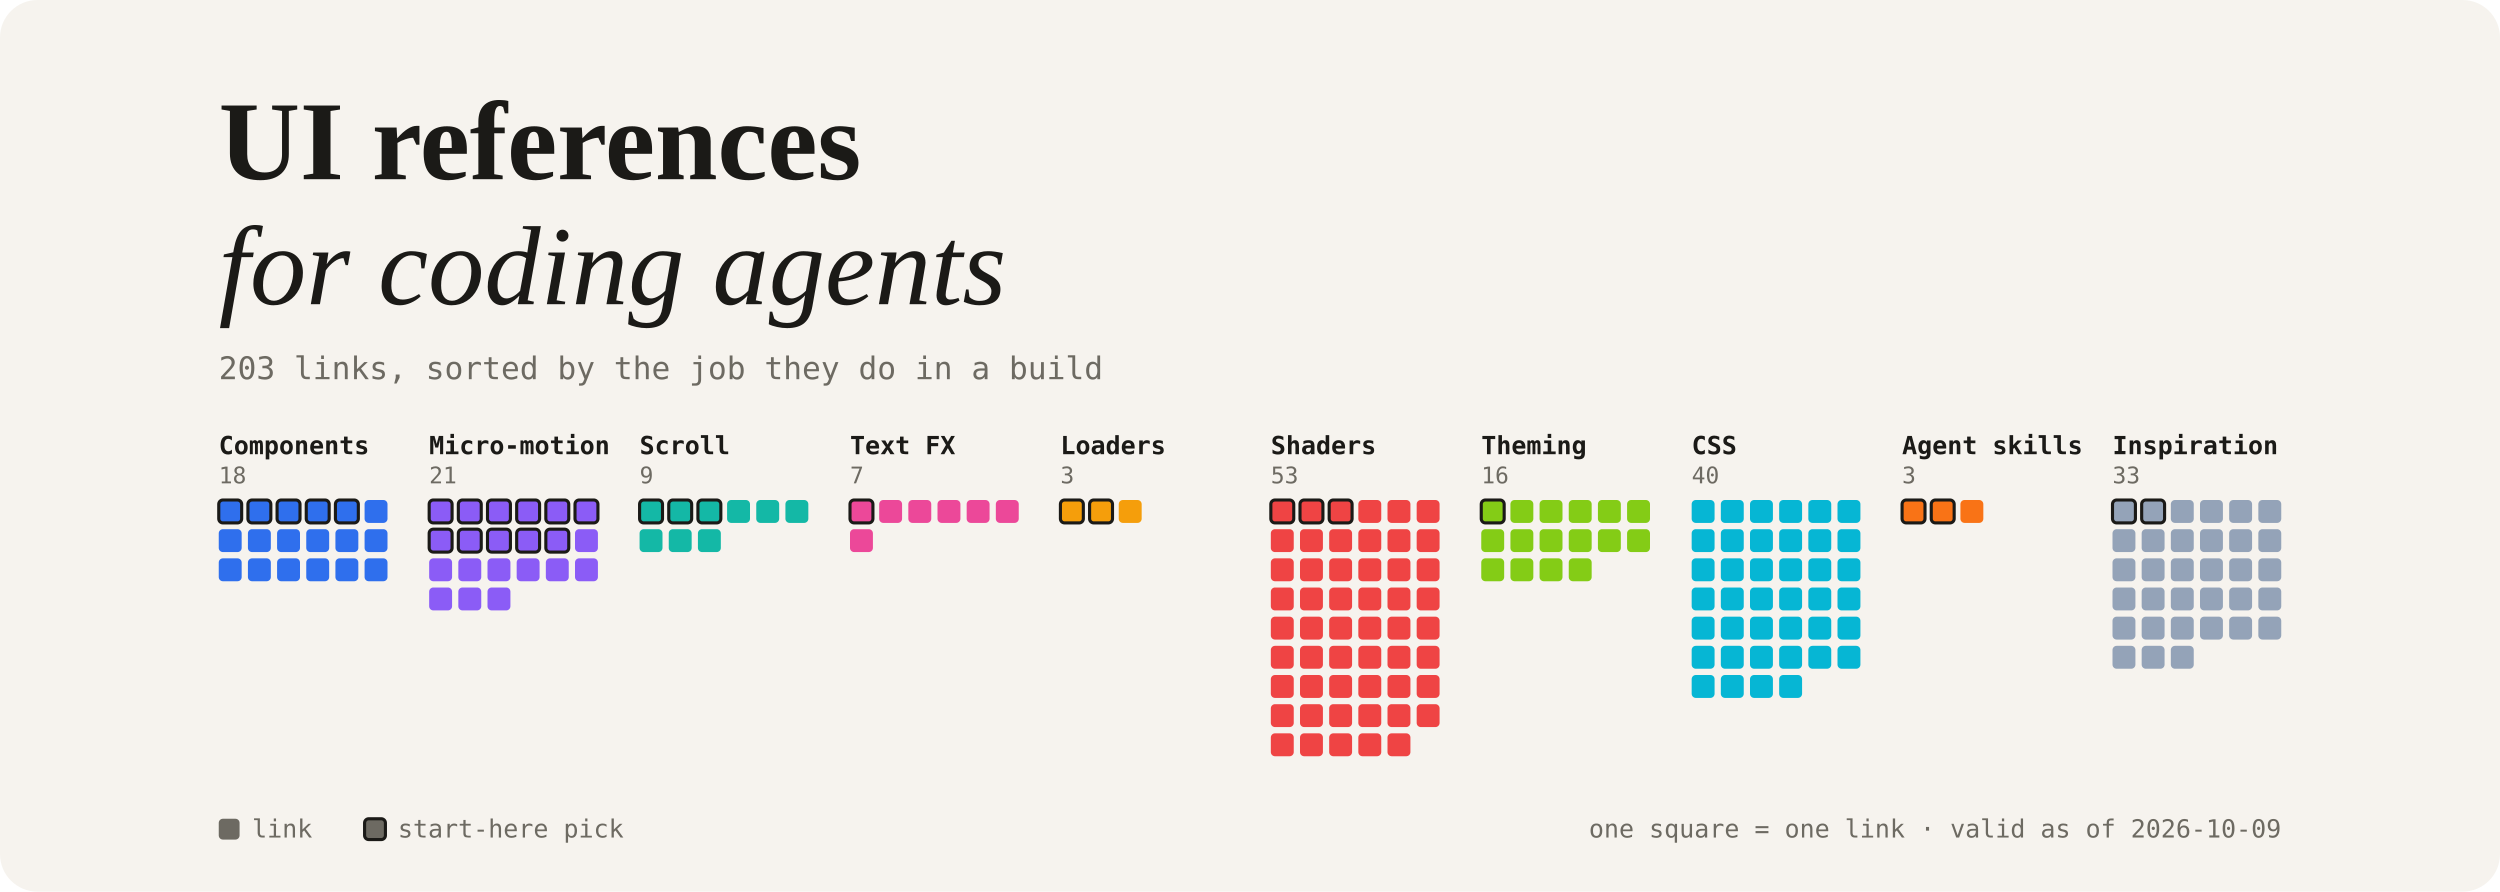
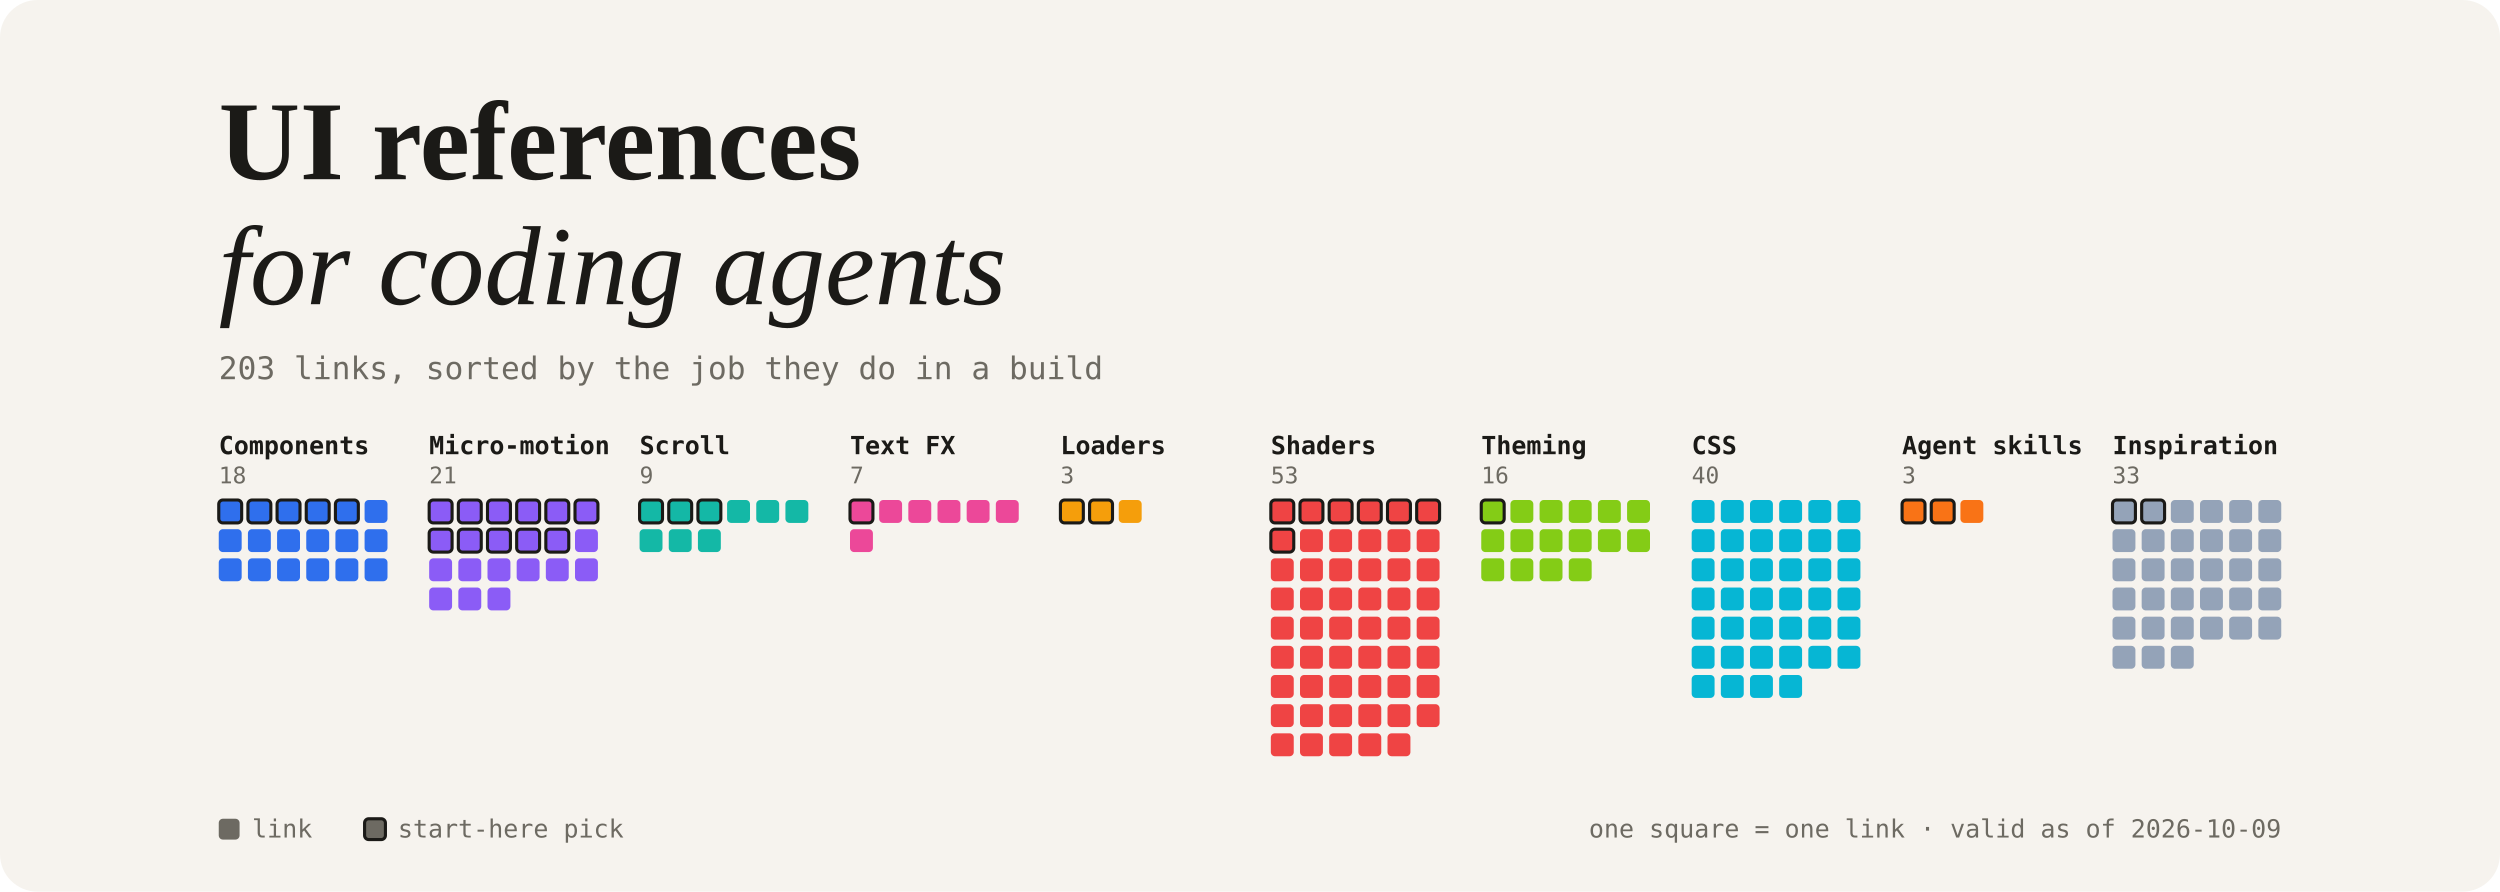
<svg xmlns="http://www.w3.org/2000/svg" viewBox="0 0 1200 428" width="1200" height="428" role="img" aria-labelledby="t d" font-family="ui-monospace, SFMono-Regular, Menlo, Consolas, monospace">
  <rect width="1200" height="428" rx="18" fill="#f6f3ee" />
  <text x="105" y="86" font-size="54" font-weight="700" fill="#1b1a17" font-family="ui-serif, Georgia, 'Times New Roman', serif">UI references</text>
  <text x="105" y="146" font-size="54" font-style="italic" fill="#1b1a17" font-family="ui-serif, Georgia, 'Times New Roman', serif">for coding agents</text>
  <text x="105" y="182" font-size="15" fill="#6d6a62">203 links, sorted by the job they do in a build</text>
  <text x="105" y="218" font-size="12" font-weight="700" fill="#1b1a17">Components</text>
  <text x="105" y="232" font-size="11" fill="#6d6a62">18</text>
  <rect x="105" y="240" width="11" height="11" rx="2" fill="#2f6fed" stroke="#1b1a17" stroke-width="1.5" />
  <rect x="119" y="240" width="11" height="11" rx="2" fill="#2f6fed" stroke="#1b1a17" stroke-width="1.5" />
  <rect x="133" y="240" width="11" height="11" rx="2" fill="#2f6fed" stroke="#1b1a17" stroke-width="1.5" />
  <rect x="147" y="240" width="11" height="11" rx="2" fill="#2f6fed" stroke="#1b1a17" stroke-width="1.5" />
  <rect x="161" y="240" width="11" height="11" rx="2" fill="#2f6fed" stroke="#1b1a17" stroke-width="1.5" />
  <rect x="175" y="240" width="11" height="11" rx="2" fill="#2f6fed" />
  <rect x="105" y="254" width="11" height="11" rx="2" fill="#2f6fed" />
  <rect x="119" y="254" width="11" height="11" rx="2" fill="#2f6fed" />
  <rect x="133" y="254" width="11" height="11" rx="2" fill="#2f6fed" />
  <rect x="147" y="254" width="11" height="11" rx="2" fill="#2f6fed" />
  <rect x="161" y="254" width="11" height="11" rx="2" fill="#2f6fed" />
  <rect x="175" y="254" width="11" height="11" rx="2" fill="#2f6fed" />
  <rect x="105" y="268" width="11" height="11" rx="2" fill="#2f6fed" />
  <rect x="119" y="268" width="11" height="11" rx="2" fill="#2f6fed" />
  <rect x="133" y="268" width="11" height="11" rx="2" fill="#2f6fed" />
  <rect x="147" y="268" width="11" height="11" rx="2" fill="#2f6fed" />
  <rect x="161" y="268" width="11" height="11" rx="2" fill="#2f6fed" />
  <rect x="175" y="268" width="11" height="11" rx="2" fill="#2f6fed" />
  <text x="206" y="218" font-size="12" font-weight="700" fill="#1b1a17">Micro-motion</text>
  <text x="206" y="232" font-size="11" fill="#6d6a62">21</text>
  <rect x="206" y="240" width="11" height="11" rx="2" fill="#8b5cf6" stroke="#1b1a17" stroke-width="1.5" />
  <rect x="220" y="240" width="11" height="11" rx="2" fill="#8b5cf6" stroke="#1b1a17" stroke-width="1.5" />
  <rect x="234" y="240" width="11" height="11" rx="2" fill="#8b5cf6" stroke="#1b1a17" stroke-width="1.5" />
  <rect x="248" y="240" width="11" height="11" rx="2" fill="#8b5cf6" stroke="#1b1a17" stroke-width="1.5" />
  <rect x="262" y="240" width="11" height="11" rx="2" fill="#8b5cf6" stroke="#1b1a17" stroke-width="1.5" />
  <rect x="276" y="240" width="11" height="11" rx="2" fill="#8b5cf6" stroke="#1b1a17" stroke-width="1.5" />
  <rect x="206" y="254" width="11" height="11" rx="2" fill="#8b5cf6" stroke="#1b1a17" stroke-width="1.5" />
  <rect x="220" y="254" width="11" height="11" rx="2" fill="#8b5cf6" stroke="#1b1a17" stroke-width="1.5" />
  <rect x="234" y="254" width="11" height="11" rx="2" fill="#8b5cf6" stroke="#1b1a17" stroke-width="1.5" />
  <rect x="248" y="254" width="11" height="11" rx="2" fill="#8b5cf6" stroke="#1b1a17" stroke-width="1.5" />
  <rect x="262" y="254" width="11" height="11" rx="2" fill="#8b5cf6" stroke="#1b1a17" stroke-width="1.5" />
  <rect x="276" y="254" width="11" height="11" rx="2" fill="#8b5cf6" />
  <rect x="206" y="268" width="11" height="11" rx="2" fill="#8b5cf6" />
  <rect x="220" y="268" width="11" height="11" rx="2" fill="#8b5cf6" />
  <rect x="234" y="268" width="11" height="11" rx="2" fill="#8b5cf6" />
  <rect x="248" y="268" width="11" height="11" rx="2" fill="#8b5cf6" />
  <rect x="262" y="268" width="11" height="11" rx="2" fill="#8b5cf6" />
  <rect x="276" y="268" width="11" height="11" rx="2" fill="#8b5cf6" />
  <rect x="206" y="282" width="11" height="11" rx="2" fill="#8b5cf6" />
  <rect x="220" y="282" width="11" height="11" rx="2" fill="#8b5cf6" />
  <rect x="234" y="282" width="11" height="11" rx="2" fill="#8b5cf6" />
  <text x="307" y="218" font-size="12" font-weight="700" fill="#1b1a17">Scroll</text>
  <text x="307" y="232" font-size="11" fill="#6d6a62">9</text>
  <rect x="307" y="240" width="11" height="11" rx="2" fill="#14b8a6" stroke="#1b1a17" stroke-width="1.5" />
  <rect x="321" y="240" width="11" height="11" rx="2" fill="#14b8a6" stroke="#1b1a17" stroke-width="1.5" />
  <rect x="335" y="240" width="11" height="11" rx="2" fill="#14b8a6" stroke="#1b1a17" stroke-width="1.5" />
  <rect x="349" y="240" width="11" height="11" rx="2" fill="#14b8a6" />
  <rect x="363" y="240" width="11" height="11" rx="2" fill="#14b8a6" />
  <rect x="377" y="240" width="11" height="11" rx="2" fill="#14b8a6" />
  <rect x="307" y="254" width="11" height="11" rx="2" fill="#14b8a6" />
  <rect x="321" y="254" width="11" height="11" rx="2" fill="#14b8a6" />
  <rect x="335" y="254" width="11" height="11" rx="2" fill="#14b8a6" />
  <text x="408" y="218" font-size="12" font-weight="700" fill="#1b1a17">Text FX</text>
  <text x="408" y="232" font-size="11" fill="#6d6a62">7</text>
  <rect x="408" y="240" width="11" height="11" rx="2" fill="#ec4899" stroke="#1b1a17" stroke-width="1.5" />
  <rect x="422" y="240" width="11" height="11" rx="2" fill="#ec4899" />
  <rect x="436" y="240" width="11" height="11" rx="2" fill="#ec4899" />
  <rect x="450" y="240" width="11" height="11" rx="2" fill="#ec4899" />
  <rect x="464" y="240" width="11" height="11" rx="2" fill="#ec4899" />
  <rect x="478" y="240" width="11" height="11" rx="2" fill="#ec4899" />
  <rect x="408" y="254" width="11" height="11" rx="2" fill="#ec4899" />
  <text x="509" y="218" font-size="12" font-weight="700" fill="#1b1a17">Loaders</text>
  <text x="509" y="232" font-size="11" fill="#6d6a62">3</text>
  <rect x="509" y="240" width="11" height="11" rx="2" fill="#f59e0b" stroke="#1b1a17" stroke-width="1.5" />
  <rect x="523" y="240" width="11" height="11" rx="2" fill="#f59e0b" stroke="#1b1a17" stroke-width="1.5" />
  <rect x="537" y="240" width="11" height="11" rx="2" fill="#f59e0b" />
  <text x="610" y="218" font-size="12" font-weight="700" fill="#1b1a17">Shaders</text>
  <text x="610" y="232" font-size="11" fill="#6d6a62">53</text>
  <rect x="610" y="240" width="11" height="11" rx="2" fill="#ef4444" stroke="#1b1a17" stroke-width="1.5" />
  <rect x="624" y="240" width="11" height="11" rx="2" fill="#ef4444" stroke="#1b1a17" stroke-width="1.5" />
  <rect x="638" y="240" width="11" height="11" rx="2" fill="#ef4444" stroke="#1b1a17" stroke-width="1.5" />
-   <rect x="652" y="240" width="11" height="11" rx="2" fill="#ef4444" />
-   <rect x="666" y="240" width="11" height="11" rx="2" fill="#ef4444" />
-   <rect x="680" y="240" width="11" height="11" rx="2" fill="#ef4444" />
-   <rect x="610" y="254" width="11" height="11" rx="2" fill="#ef4444" />
+   <rect x="652" y="240" width="11" height="11" rx="2" fill="#ef4444" stroke="#1b1a17" stroke-width="1.5" />
+   <rect x="666" y="240" width="11" height="11" rx="2" fill="#ef4444" stroke="#1b1a17" stroke-width="1.5" />
+   <rect x="680" y="240" width="11" height="11" rx="2" fill="#ef4444" stroke="#1b1a17" stroke-width="1.5" />
+   <rect x="610" y="254" width="11" height="11" rx="2" fill="#ef4444" stroke="#1b1a17" stroke-width="1.5" />
  <rect x="624" y="254" width="11" height="11" rx="2" fill="#ef4444" />
  <rect x="638" y="254" width="11" height="11" rx="2" fill="#ef4444" />
  <rect x="652" y="254" width="11" height="11" rx="2" fill="#ef4444" />
  <rect x="666" y="254" width="11" height="11" rx="2" fill="#ef4444" />
  <rect x="680" y="254" width="11" height="11" rx="2" fill="#ef4444" />
  <rect x="610" y="268" width="11" height="11" rx="2" fill="#ef4444" />
  <rect x="624" y="268" width="11" height="11" rx="2" fill="#ef4444" />
  <rect x="638" y="268" width="11" height="11" rx="2" fill="#ef4444" />
  <rect x="652" y="268" width="11" height="11" rx="2" fill="#ef4444" />
  <rect x="666" y="268" width="11" height="11" rx="2" fill="#ef4444" />
  <rect x="680" y="268" width="11" height="11" rx="2" fill="#ef4444" />
  <rect x="610" y="282" width="11" height="11" rx="2" fill="#ef4444" />
  <rect x="624" y="282" width="11" height="11" rx="2" fill="#ef4444" />
  <rect x="638" y="282" width="11" height="11" rx="2" fill="#ef4444" />
  <rect x="652" y="282" width="11" height="11" rx="2" fill="#ef4444" />
  <rect x="666" y="282" width="11" height="11" rx="2" fill="#ef4444" />
  <rect x="680" y="282" width="11" height="11" rx="2" fill="#ef4444" />
  <rect x="610" y="296" width="11" height="11" rx="2" fill="#ef4444" />
  <rect x="624" y="296" width="11" height="11" rx="2" fill="#ef4444" />
  <rect x="638" y="296" width="11" height="11" rx="2" fill="#ef4444" />
  <rect x="652" y="296" width="11" height="11" rx="2" fill="#ef4444" />
  <rect x="666" y="296" width="11" height="11" rx="2" fill="#ef4444" />
  <rect x="680" y="296" width="11" height="11" rx="2" fill="#ef4444" />
  <rect x="610" y="310" width="11" height="11" rx="2" fill="#ef4444" />
  <rect x="624" y="310" width="11" height="11" rx="2" fill="#ef4444" />
  <rect x="638" y="310" width="11" height="11" rx="2" fill="#ef4444" />
  <rect x="652" y="310" width="11" height="11" rx="2" fill="#ef4444" />
  <rect x="666" y="310" width="11" height="11" rx="2" fill="#ef4444" />
  <rect x="680" y="310" width="11" height="11" rx="2" fill="#ef4444" />
  <rect x="610" y="324" width="11" height="11" rx="2" fill="#ef4444" />
  <rect x="624" y="324" width="11" height="11" rx="2" fill="#ef4444" />
  <rect x="638" y="324" width="11" height="11" rx="2" fill="#ef4444" />
  <rect x="652" y="324" width="11" height="11" rx="2" fill="#ef4444" />
  <rect x="666" y="324" width="11" height="11" rx="2" fill="#ef4444" />
  <rect x="680" y="324" width="11" height="11" rx="2" fill="#ef4444" />
  <rect x="610" y="338" width="11" height="11" rx="2" fill="#ef4444" />
  <rect x="624" y="338" width="11" height="11" rx="2" fill="#ef4444" />
  <rect x="638" y="338" width="11" height="11" rx="2" fill="#ef4444" />
  <rect x="652" y="338" width="11" height="11" rx="2" fill="#ef4444" />
  <rect x="666" y="338" width="11" height="11" rx="2" fill="#ef4444" />
  <rect x="680" y="338" width="11" height="11" rx="2" fill="#ef4444" />
  <rect x="610" y="352" width="11" height="11" rx="2" fill="#ef4444" />
  <rect x="624" y="352" width="11" height="11" rx="2" fill="#ef4444" />
  <rect x="638" y="352" width="11" height="11" rx="2" fill="#ef4444" />
  <rect x="652" y="352" width="11" height="11" rx="2" fill="#ef4444" />
  <rect x="666" y="352" width="11" height="11" rx="2" fill="#ef4444" />
  <text x="711" y="218" font-size="12" font-weight="700" fill="#1b1a17">Theming</text>
  <text x="711" y="232" font-size="11" fill="#6d6a62">16</text>
  <rect x="711" y="240" width="11" height="11" rx="2" fill="#84cc16" stroke="#1b1a17" stroke-width="1.5" />
  <rect x="725" y="240" width="11" height="11" rx="2" fill="#84cc16" />
  <rect x="739" y="240" width="11" height="11" rx="2" fill="#84cc16" />
  <rect x="753" y="240" width="11" height="11" rx="2" fill="#84cc16" />
  <rect x="767" y="240" width="11" height="11" rx="2" fill="#84cc16" />
  <rect x="781" y="240" width="11" height="11" rx="2" fill="#84cc16" />
  <rect x="711" y="254" width="11" height="11" rx="2" fill="#84cc16" />
  <rect x="725" y="254" width="11" height="11" rx="2" fill="#84cc16" />
  <rect x="739" y="254" width="11" height="11" rx="2" fill="#84cc16" />
  <rect x="753" y="254" width="11" height="11" rx="2" fill="#84cc16" />
  <rect x="767" y="254" width="11" height="11" rx="2" fill="#84cc16" />
  <rect x="781" y="254" width="11" height="11" rx="2" fill="#84cc16" />
  <rect x="711" y="268" width="11" height="11" rx="2" fill="#84cc16" />
  <rect x="725" y="268" width="11" height="11" rx="2" fill="#84cc16" />
  <rect x="739" y="268" width="11" height="11" rx="2" fill="#84cc16" />
  <rect x="753" y="268" width="11" height="11" rx="2" fill="#84cc16" />
  <text x="812" y="218" font-size="12" font-weight="700" fill="#1b1a17">CSS</text>
  <text x="812" y="232" font-size="11" fill="#6d6a62">40</text>
  <rect x="812" y="240" width="11" height="11" rx="2" fill="#06b6d4" />
  <rect x="826" y="240" width="11" height="11" rx="2" fill="#06b6d4" />
  <rect x="840" y="240" width="11" height="11" rx="2" fill="#06b6d4" />
  <rect x="854" y="240" width="11" height="11" rx="2" fill="#06b6d4" />
  <rect x="868" y="240" width="11" height="11" rx="2" fill="#06b6d4" />
  <rect x="882" y="240" width="11" height="11" rx="2" fill="#06b6d4" />
  <rect x="812" y="254" width="11" height="11" rx="2" fill="#06b6d4" />
  <rect x="826" y="254" width="11" height="11" rx="2" fill="#06b6d4" />
  <rect x="840" y="254" width="11" height="11" rx="2" fill="#06b6d4" />
  <rect x="854" y="254" width="11" height="11" rx="2" fill="#06b6d4" />
  <rect x="868" y="254" width="11" height="11" rx="2" fill="#06b6d4" />
  <rect x="882" y="254" width="11" height="11" rx="2" fill="#06b6d4" />
  <rect x="812" y="268" width="11" height="11" rx="2" fill="#06b6d4" />
  <rect x="826" y="268" width="11" height="11" rx="2" fill="#06b6d4" />
  <rect x="840" y="268" width="11" height="11" rx="2" fill="#06b6d4" />
  <rect x="854" y="268" width="11" height="11" rx="2" fill="#06b6d4" />
  <rect x="868" y="268" width="11" height="11" rx="2" fill="#06b6d4" />
  <rect x="882" y="268" width="11" height="11" rx="2" fill="#06b6d4" />
  <rect x="812" y="282" width="11" height="11" rx="2" fill="#06b6d4" />
  <rect x="826" y="282" width="11" height="11" rx="2" fill="#06b6d4" />
  <rect x="840" y="282" width="11" height="11" rx="2" fill="#06b6d4" />
  <rect x="854" y="282" width="11" height="11" rx="2" fill="#06b6d4" />
  <rect x="868" y="282" width="11" height="11" rx="2" fill="#06b6d4" />
  <rect x="882" y="282" width="11" height="11" rx="2" fill="#06b6d4" />
  <rect x="812" y="296" width="11" height="11" rx="2" fill="#06b6d4" />
  <rect x="826" y="296" width="11" height="11" rx="2" fill="#06b6d4" />
  <rect x="840" y="296" width="11" height="11" rx="2" fill="#06b6d4" />
  <rect x="854" y="296" width="11" height="11" rx="2" fill="#06b6d4" />
  <rect x="868" y="296" width="11" height="11" rx="2" fill="#06b6d4" />
  <rect x="882" y="296" width="11" height="11" rx="2" fill="#06b6d4" />
  <rect x="812" y="310" width="11" height="11" rx="2" fill="#06b6d4" />
  <rect x="826" y="310" width="11" height="11" rx="2" fill="#06b6d4" />
  <rect x="840" y="310" width="11" height="11" rx="2" fill="#06b6d4" />
  <rect x="854" y="310" width="11" height="11" rx="2" fill="#06b6d4" />
  <rect x="868" y="310" width="11" height="11" rx="2" fill="#06b6d4" />
  <rect x="882" y="310" width="11" height="11" rx="2" fill="#06b6d4" />
  <rect x="812" y="324" width="11" height="11" rx="2" fill="#06b6d4" />
  <rect x="826" y="324" width="11" height="11" rx="2" fill="#06b6d4" />
  <rect x="840" y="324" width="11" height="11" rx="2" fill="#06b6d4" />
  <rect x="854" y="324" width="11" height="11" rx="2" fill="#06b6d4" />
  <text x="913" y="218" font-size="12" font-weight="700" fill="#1b1a17">Agent skills</text>
  <text x="913" y="232" font-size="11" fill="#6d6a62">3</text>
  <rect x="913" y="240" width="11" height="11" rx="2" fill="#f97316" stroke="#1b1a17" stroke-width="1.5" />
  <rect x="927" y="240" width="11" height="11" rx="2" fill="#f97316" stroke="#1b1a17" stroke-width="1.5" />
  <rect x="941" y="240" width="11" height="11" rx="2" fill="#f97316" />
  <text x="1014" y="218" font-size="12" font-weight="700" fill="#1b1a17">Inspiration</text>
  <text x="1014" y="232" font-size="11" fill="#6d6a62">33</text>
  <rect x="1014" y="240" width="11" height="11" rx="2" fill="#94a3b8" stroke="#1b1a17" stroke-width="1.5" />
  <rect x="1028" y="240" width="11" height="11" rx="2" fill="#94a3b8" stroke="#1b1a17" stroke-width="1.5" />
  <rect x="1042" y="240" width="11" height="11" rx="2" fill="#94a3b8" />
  <rect x="1056" y="240" width="11" height="11" rx="2" fill="#94a3b8" />
  <rect x="1070" y="240" width="11" height="11" rx="2" fill="#94a3b8" />
  <rect x="1084" y="240" width="11" height="11" rx="2" fill="#94a3b8" />
  <rect x="1014" y="254" width="11" height="11" rx="2" fill="#94a3b8" />
  <rect x="1028" y="254" width="11" height="11" rx="2" fill="#94a3b8" />
  <rect x="1042" y="254" width="11" height="11" rx="2" fill="#94a3b8" />
  <rect x="1056" y="254" width="11" height="11" rx="2" fill="#94a3b8" />
  <rect x="1070" y="254" width="11" height="11" rx="2" fill="#94a3b8" />
  <rect x="1084" y="254" width="11" height="11" rx="2" fill="#94a3b8" />
  <rect x="1014" y="268" width="11" height="11" rx="2" fill="#94a3b8" />
  <rect x="1028" y="268" width="11" height="11" rx="2" fill="#94a3b8" />
  <rect x="1042" y="268" width="11" height="11" rx="2" fill="#94a3b8" />
  <rect x="1056" y="268" width="11" height="11" rx="2" fill="#94a3b8" />
  <rect x="1070" y="268" width="11" height="11" rx="2" fill="#94a3b8" />
  <rect x="1084" y="268" width="11" height="11" rx="2" fill="#94a3b8" />
  <rect x="1014" y="282" width="11" height="11" rx="2" fill="#94a3b8" />
  <rect x="1028" y="282" width="11" height="11" rx="2" fill="#94a3b8" />
  <rect x="1042" y="282" width="11" height="11" rx="2" fill="#94a3b8" />
  <rect x="1056" y="282" width="11" height="11" rx="2" fill="#94a3b8" />
  <rect x="1070" y="282" width="11" height="11" rx="2" fill="#94a3b8" />
  <rect x="1084" y="282" width="11" height="11" rx="2" fill="#94a3b8" />
  <rect x="1014" y="296" width="11" height="11" rx="2" fill="#94a3b8" />
  <rect x="1028" y="296" width="11" height="11" rx="2" fill="#94a3b8" />
  <rect x="1042" y="296" width="11" height="11" rx="2" fill="#94a3b8" />
  <rect x="1056" y="296" width="11" height="11" rx="2" fill="#94a3b8" />
  <rect x="1070" y="296" width="11" height="11" rx="2" fill="#94a3b8" />
  <rect x="1084" y="296" width="11" height="11" rx="2" fill="#94a3b8" />
  <rect x="1014" y="310" width="11" height="11" rx="2" fill="#94a3b8" />
  <rect x="1028" y="310" width="11" height="11" rx="2" fill="#94a3b8" />
  <rect x="1042" y="310" width="11" height="11" rx="2" fill="#94a3b8" />
  <rect x="105" y="393" width="10" height="10" rx="2" fill="#6d6a62" />
  <text x="121" y="402" font-size="12" fill="#6d6a62">link</text>
  <rect x="175" y="393" width="10" height="10" rx="2" fill="#6d6a62" stroke="#1b1a17" stroke-width="1.5" />
  <text x="191" y="402" font-size="12" fill="#6d6a62">start-here pick</text>
  <text x="1095" y="402" font-size="12" fill="#6d6a62" text-anchor="end">one square = one link · valid as of 2026-10-09</text>
</svg>
